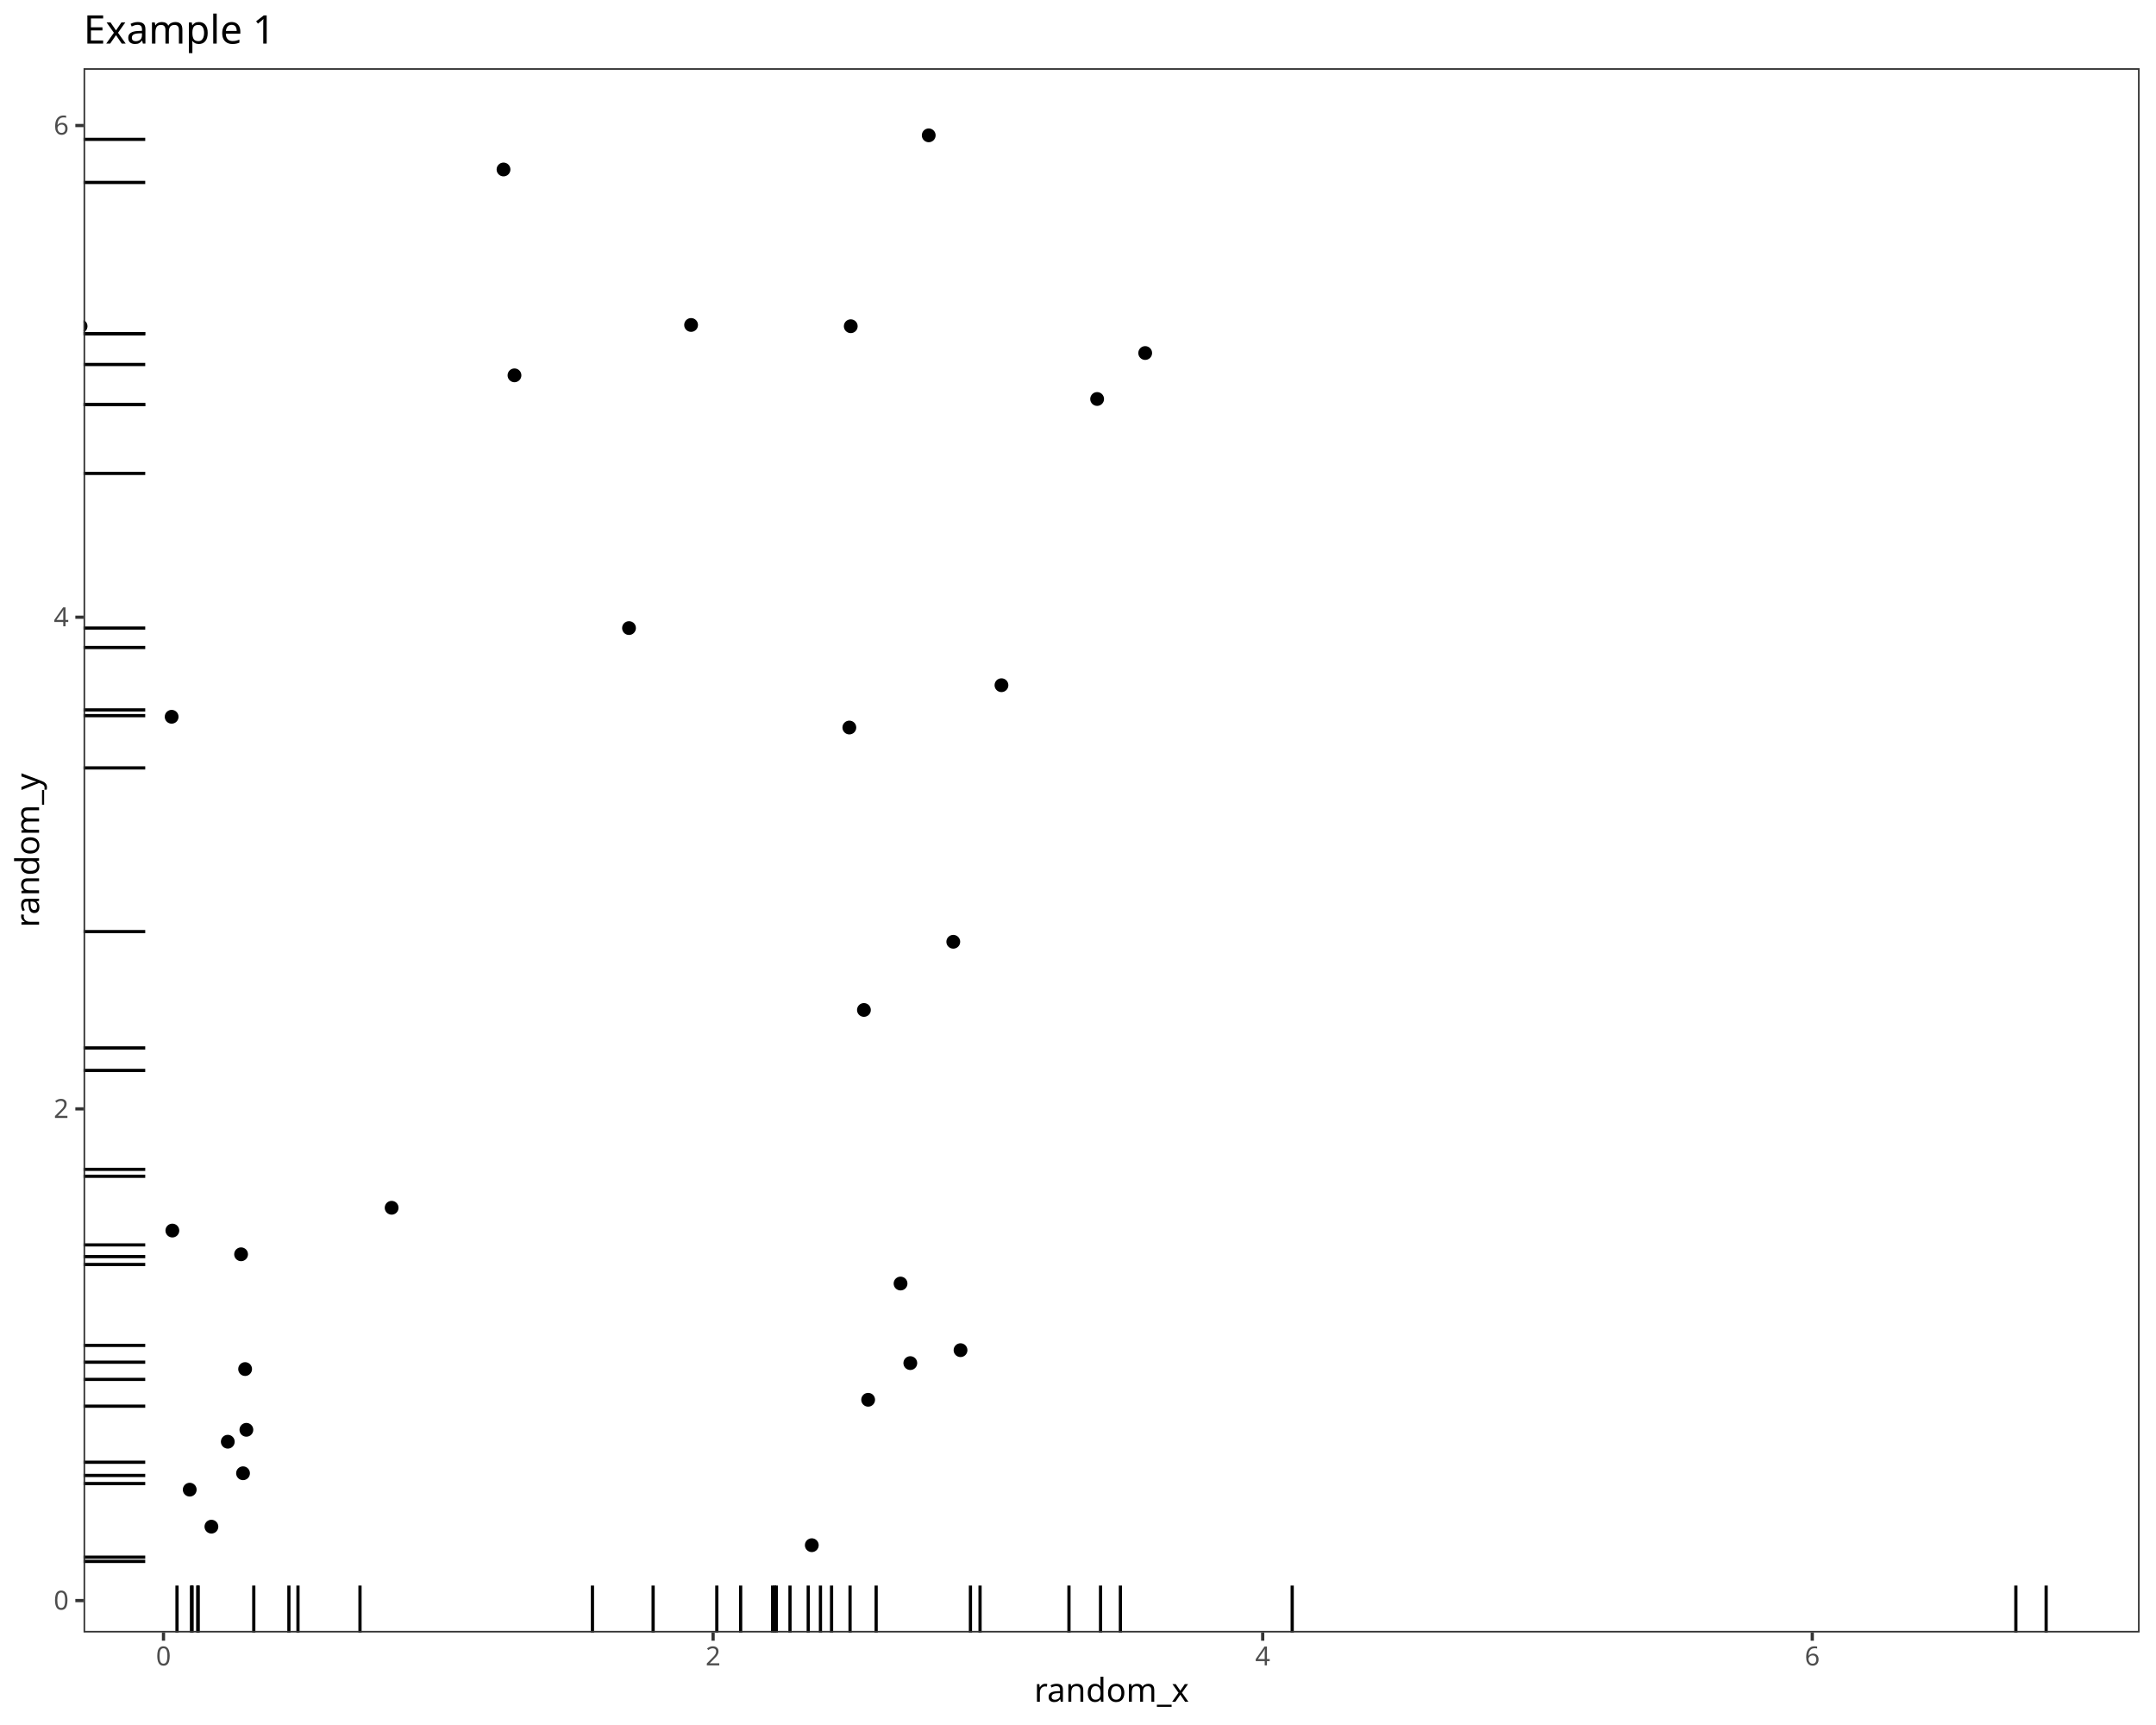
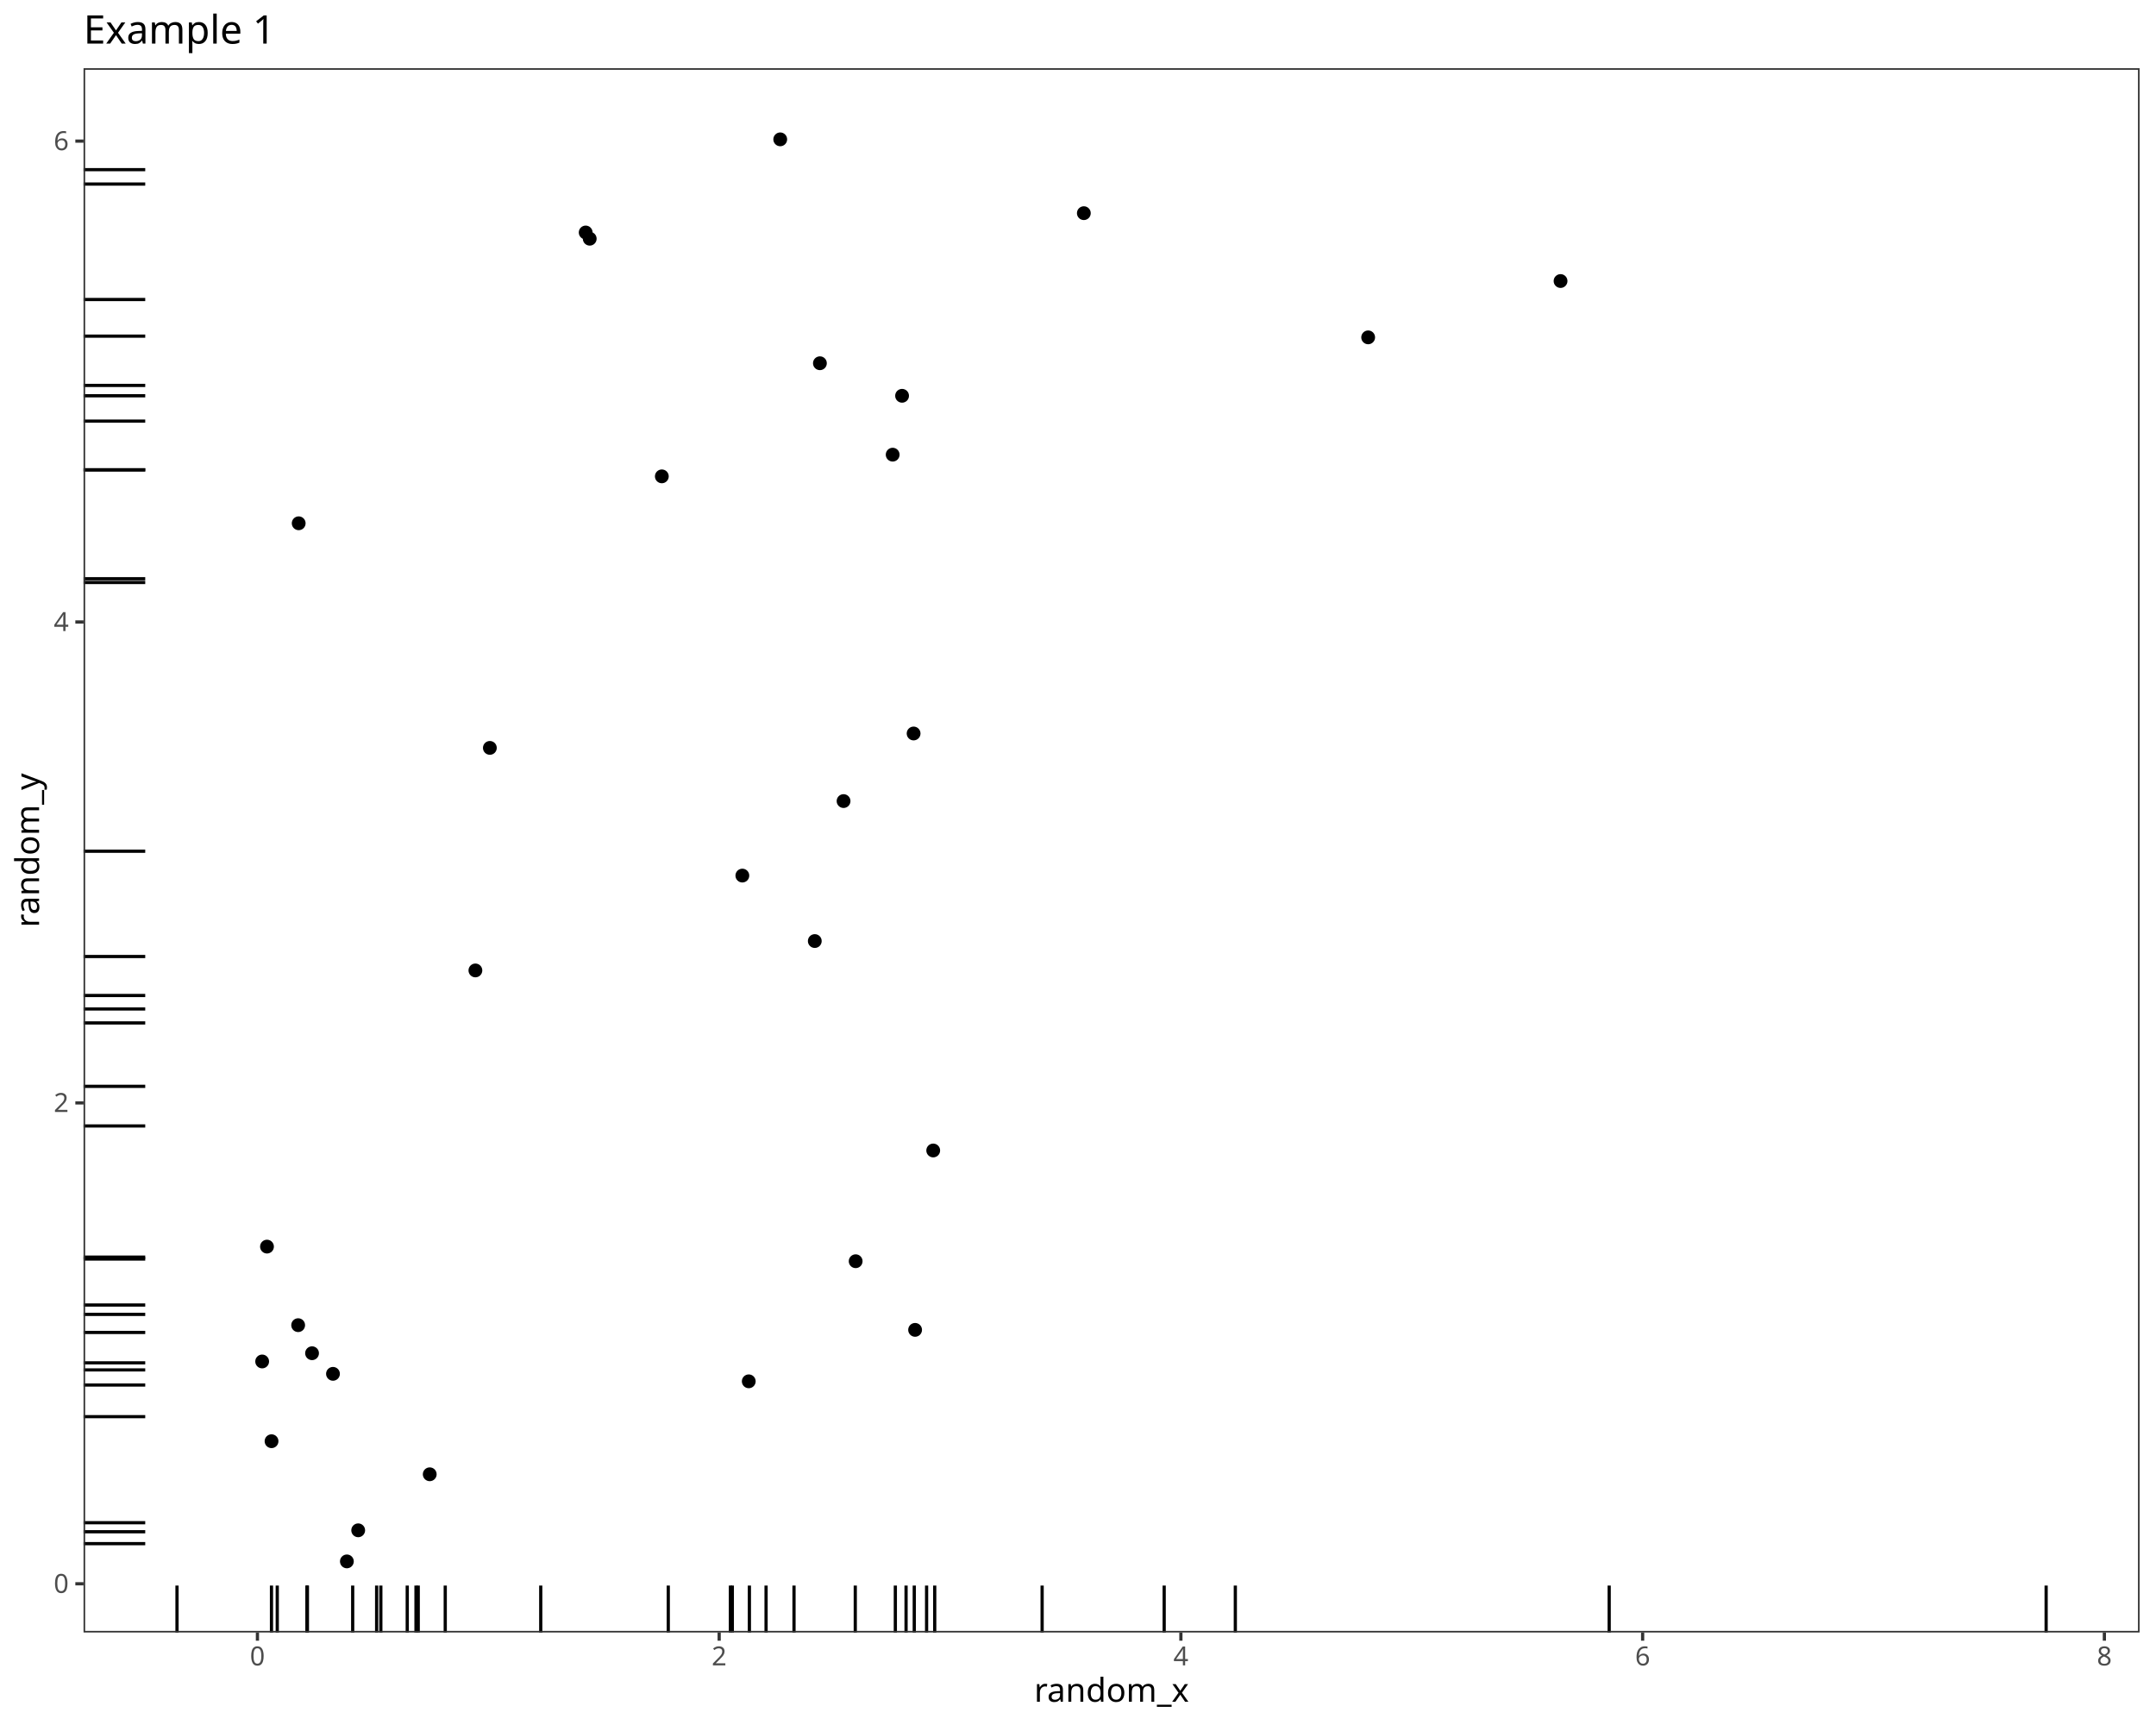
<svg xmlns="http://www.w3.org/2000/svg" class="svglite" data-engine-version="2.0" width="720.00pt" height="576.00pt" viewBox="0 0 720.00 576.00">
  <defs>
    <style type="text/css">
    .svglite line, .svglite polyline, .svglite polygon, .svglite path, .svglite rect, .svglite circle {
      fill: none;
      stroke: #000000;
      stroke-linecap: round;
      stroke-linejoin: round;
      stroke-miterlimit: 10.00;
    }
  </style>
  </defs>
  <rect width="100%" height="100%" style="stroke: none; fill: #FFFFFF;" />
  <defs>
    <clipPath id="cpMC4wMHw3MjAuMDB8MC4wMHw1NzYuMDA=">
      <rect x="0.00" y="0.00" width="720.00" height="576.00" />
    </clipPath>
  </defs>
  <g clip-path="url(#cpMC4wMHw3MjAuMDB8MC4wMHw1NzYuMDA=)">
    <rect x="0.00" y="0.00" width="720.00" height="576.00" style="stroke-width: 1.07; stroke: #FFFFFF; fill: #FFFFFF;" />
  </g>
  <defs>
    <clipPath id="cpMjcuOTB8NzE0LjUyfDIyLjc4fDU0NS4xMQ==">
      <rect x="27.90" y="22.78" width="686.62" height="522.33" />
    </clipPath>
  </defs>
  <g clip-path="url(#cpMjcuOTB8NzE0LjUyfDIyLjc4fDU0NS4xMQ==)">
    <rect x="27.90" y="22.78" width="686.62" height="522.33" style="stroke-width: 1.07; stroke: none; fill: #FFFFFF;" />
-     <circle cx="300.74" cy="428.59" r="1.95" style="stroke-width: 0.71; fill: #000000;" />
-     <circle cx="304.00" cy="455.16" r="1.95" style="stroke-width: 0.71; fill: #000000;" />
-     <circle cx="320.77" cy="450.84" r="1.95" style="stroke-width: 0.71; fill: #000000;" />
-     <circle cx="283.64" cy="242.93" r="1.95" style="stroke-width: 0.71; fill: #000000;" />
-     <circle cx="271.10" cy="515.96" r="1.95" style="stroke-width: 0.71; fill: #000000;" />
-     <circle cx="288.51" cy="337.24" r="1.95" style="stroke-width: 0.71; fill: #000000;" />
-     <circle cx="318.35" cy="314.47" r="1.95" style="stroke-width: 0.71; fill: #000000;" />
-     <circle cx="310.15" cy="45.19" r="1.95" style="stroke-width: 0.71; fill: #000000;" />
-     <circle cx="264.87" cy="0.77" r="1.95" style="stroke-width: 0.71; fill: #000000;" />
-     <circle cx="289.92" cy="467.40" r="1.95" style="stroke-width: 0.71; fill: #000000;" />
-     <circle cx="171.81" cy="125.33" r="1.95" style="stroke-width: 0.71; fill: #000000;" />
-     <circle cx="382.44" cy="117.88" r="1.95" style="stroke-width: 0.71; fill: #000000;" />
-     <circle cx="210.06" cy="209.72" r="1.95" style="stroke-width: 0.71; fill: #000000;" />
-     <circle cx="26.91" cy="108.93" r="1.95" style="stroke-width: 0.71; fill: #000000;" />
-     <circle cx="334.44" cy="228.80" r="1.95" style="stroke-width: 0.71; fill: #000000;" />
-     <circle cx="168.15" cy="56.59" r="1.95" style="stroke-width: 0.71; fill: #000000;" />
-     <circle cx="366.39" cy="133.23" r="1.95" style="stroke-width: 0.71; fill: #000000;" />
-     <circle cx="230.79" cy="108.51" r="1.95" style="stroke-width: 0.71; fill: #000000;" />
-     <circle cx="586.48" cy="-0.097" r="1.95" style="stroke-width: 0.71; fill: #000000;" />
-     <circle cx="284.11" cy="108.93" r="1.95" style="stroke-width: 0.71; fill: #000000;" />
-     <circle cx="82.28" cy="477.43" r="1.95" style="stroke-width: 0.71; fill: #000000;" />
-     <circle cx="57.32" cy="239.34" r="1.95" style="stroke-width: 0.71; fill: #000000;" />
-     <circle cx="130.79" cy="403.29" r="1.95" style="stroke-width: 0.71; fill: #000000;" />
-     <circle cx="57.56" cy="410.90" r="1.95" style="stroke-width: 0.71; fill: #000000;" />
-     <circle cx="70.60" cy="509.77" r="1.95" style="stroke-width: 0.71; fill: #000000;" />
-     <circle cx="80.51" cy="418.82" r="1.95" style="stroke-width: 0.71; fill: #000000;" />
-     <circle cx="63.36" cy="497.42" r="1.95" style="stroke-width: 0.71; fill: #000000;" />
-     <circle cx="81.86" cy="457.15" r="1.95" style="stroke-width: 0.71; fill: #000000;" />
-     <circle cx="76.07" cy="481.41" r="1.95" style="stroke-width: 0.71; fill: #000000;" />
-     <circle cx="81.16" cy="491.94" r="1.95" style="stroke-width: 0.71; fill: #000000;" />
-     <line x1="277.70" y1="545.11" x2="277.70" y2="529.44" style="stroke-width: 1.07; stroke-linecap: butt;" />
-     <line x1="247.34" y1="545.11" x2="247.34" y2="529.44" style="stroke-width: 1.07; stroke-linecap: butt;" />
-     <line x1="263.82" y1="545.11" x2="263.82" y2="529.44" style="stroke-width: 1.07; stroke-linecap: butt;" />
-     <line x1="324.08" y1="545.11" x2="324.08" y2="529.44" style="stroke-width: 1.07; stroke-linecap: butt;" />
-     <line x1="292.59" y1="545.11" x2="292.59" y2="529.44" style="stroke-width: 1.07; stroke-linecap: butt;" />
-     <line x1="269.91" y1="545.11" x2="269.91" y2="529.44" style="stroke-width: 1.07; stroke-linecap: butt;" />
-     <line x1="258.00" y1="545.11" x2="258.00" y2="529.44" style="stroke-width: 1.07; stroke-linecap: butt;" />
-     <line x1="239.38" y1="545.11" x2="239.38" y2="529.44" style="stroke-width: 1.07; stroke-linecap: butt;" />
-     <line x1="259.24" y1="545.11" x2="259.24" y2="529.44" style="stroke-width: 1.07; stroke-linecap: butt;" />
-     <line x1="327.29" y1="545.11" x2="327.29" y2="529.44" style="stroke-width: 1.07; stroke-linecap: butt;" />
+     <circle cx="250.05" cy="461.24" r="1.95" style="stroke-width: 0.71; fill: #000000;" />
+     <circle cx="285.75" cy="421.14" r="1.95" style="stroke-width: 0.71; fill: #000000;" />
+     <circle cx="247.91" cy="292.37" r="1.95" style="stroke-width: 0.71; fill: #000000;" />
+     <circle cx="273.81" cy="121.29" r="1.95" style="stroke-width: 0.71; fill: #000000;" />
+     <circle cx="281.71" cy="267.49" r="1.95" style="stroke-width: 0.71; fill: #000000;" />
+     <circle cx="305.60" cy="444.06" r="1.95" style="stroke-width: 0.71; fill: #000000;" />
+     <circle cx="260.56" cy="46.53" r="1.95" style="stroke-width: 0.71; fill: #000000;" />
+     <circle cx="272.10" cy="314.23" r="1.95" style="stroke-width: 0.71; fill: #000000;" />
+     <circle cx="311.65" cy="384.16" r="1.95" style="stroke-width: 0.71; fill: #000000;" />
+     <circle cx="305.10" cy="244.92" r="1.95" style="stroke-width: 0.71; fill: #000000;" />
+     <circle cx="456.90" cy="112.65" r="1.95" style="stroke-width: 0.71; fill: #000000;" />
+     <circle cx="221.02" cy="159.06" r="1.95" style="stroke-width: 0.71; fill: #000000;" />
+     <circle cx="361.95" cy="71.18" r="1.95" style="stroke-width: 0.71; fill: #000000;" />
+     <circle cx="521.15" cy="93.84" r="1.95" style="stroke-width: 0.71; fill: #000000;" />
+     <circle cx="163.59" cy="249.73" r="1.95" style="stroke-width: 0.71; fill: #000000;" />
+     <circle cx="196.94" cy="79.71" r="1.95" style="stroke-width: 0.71; fill: #000000;" />
+     <circle cx="298.11" cy="151.82" r="1.95" style="stroke-width: 0.71; fill: #000000;" />
+     <circle cx="195.59" cy="77.63" r="1.95" style="stroke-width: 0.71; fill: #000000;" />
+     <circle cx="99.75" cy="174.73" r="1.95" style="stroke-width: 0.71; fill: #000000;" />
+     <circle cx="301.25" cy="132.16" r="1.95" style="stroke-width: 0.71; fill: #000000;" />
+     <circle cx="90.68" cy="481.24" r="1.95" style="stroke-width: 0.71; fill: #000000;" />
+     <circle cx="87.55" cy="454.61" r="1.95" style="stroke-width: 0.71; fill: #000000;" />
+     <circle cx="111.20" cy="458.74" r="1.95" style="stroke-width: 0.71; fill: #000000;" />
+     <circle cx="158.76" cy="324.04" r="1.95" style="stroke-width: 0.71; fill: #000000;" />
+     <circle cx="104.21" cy="451.86" r="1.95" style="stroke-width: 0.71; fill: #000000;" />
+     <circle cx="119.62" cy="510.99" r="1.95" style="stroke-width: 0.71; fill: #000000;" />
+     <circle cx="89.16" cy="416.26" r="1.95" style="stroke-width: 0.71; fill: #000000;" />
+     <circle cx="99.57" cy="442.49" r="1.95" style="stroke-width: 0.71; fill: #000000;" />
+     <circle cx="115.84" cy="521.37" r="1.95" style="stroke-width: 0.71; fill: #000000;" />
+     <circle cx="143.51" cy="492.28" r="1.95" style="stroke-width: 0.71; fill: #000000;" />
+     <line x1="299.00" y1="545.11" x2="299.00" y2="529.44" style="stroke-width: 1.07; stroke-linecap: butt;" />
+     <line x1="312.15" y1="545.11" x2="312.15" y2="529.44" style="stroke-width: 1.07; stroke-linecap: butt;" />
+     <line x1="255.83" y1="545.11" x2="255.83" y2="529.44" style="stroke-width: 1.07; stroke-linecap: butt;" />
+     <line x1="305.32" y1="545.11" x2="305.32" y2="529.44" style="stroke-width: 1.07; stroke-linecap: butt;" />
+     <line x1="244.56" y1="545.11" x2="244.56" y2="529.44" style="stroke-width: 1.07; stroke-linecap: butt;" />
+     <line x1="309.44" y1="545.11" x2="309.44" y2="529.44" style="stroke-width: 1.07; stroke-linecap: butt;" />
+     <line x1="243.92" y1="545.11" x2="243.92" y2="529.44" style="stroke-width: 1.07; stroke-linecap: butt;" />
+     <line x1="250.26" y1="545.11" x2="250.26" y2="529.44" style="stroke-width: 1.07; stroke-linecap: butt;" />
+     <line x1="302.58" y1="545.11" x2="302.58" y2="529.44" style="stroke-width: 1.07; stroke-linecap: butt;" />
+     <line x1="265.16" y1="545.11" x2="265.16" y2="529.44" style="stroke-width: 1.07; stroke-linecap: butt;" />
+     <line x1="59.11" y1="545.11" x2="59.11" y2="529.44" style="stroke-width: 1.07; stroke-linecap: butt;" />
+     <line x1="412.54" y1="545.11" x2="412.54" y2="529.44" style="stroke-width: 1.07; stroke-linecap: butt;" />
+     <line x1="223.17" y1="545.11" x2="223.17" y2="529.44" style="stroke-width: 1.07; stroke-linecap: butt;" />
+     <line x1="388.78" y1="545.11" x2="388.78" y2="529.44" style="stroke-width: 1.07; stroke-linecap: butt;" />
+     <line x1="138.92" y1="545.11" x2="138.92" y2="529.44" style="stroke-width: 1.07; stroke-linecap: butt;" />
+     <line x1="537.39" y1="545.11" x2="537.39" y2="529.44" style="stroke-width: 1.07; stroke-linecap: butt;" />
+     <line x1="348.02" y1="545.11" x2="348.02" y2="529.44" style="stroke-width: 1.07; stroke-linecap: butt;" />
    <line x1="683.31" y1="545.11" x2="683.31" y2="529.44" style="stroke-width: 1.07; stroke-linecap: butt;" />
-     <line x1="283.88" y1="545.11" x2="283.88" y2="529.44" style="stroke-width: 1.07; stroke-linecap: butt;" />
-     <line x1="374.16" y1="545.11" x2="374.16" y2="529.44" style="stroke-width: 1.07; stroke-linecap: butt;" />
-     <line x1="431.53" y1="545.11" x2="431.53" y2="529.44" style="stroke-width: 1.07; stroke-linecap: butt;" />
-     <line x1="273.99" y1="545.11" x2="273.99" y2="529.44" style="stroke-width: 1.07; stroke-linecap: butt;" />
-     <line x1="218.11" y1="545.11" x2="218.11" y2="529.44" style="stroke-width: 1.07; stroke-linecap: butt;" />
-     <line x1="673.20" y1="545.11" x2="673.20" y2="529.44" style="stroke-width: 1.07; stroke-linecap: butt;" />
-     <line x1="356.98" y1="545.11" x2="356.98" y2="529.44" style="stroke-width: 1.07; stroke-linecap: butt;" />
-     <line x1="258.68" y1="545.11" x2="258.68" y2="529.44" style="stroke-width: 1.07; stroke-linecap: butt;" />
-     <line x1="367.53" y1="545.11" x2="367.53" y2="529.44" style="stroke-width: 1.07; stroke-linecap: butt;" />
-     <line x1="66.18" y1="545.11" x2="66.18" y2="529.44" style="stroke-width: 1.07; stroke-linecap: butt;" />
-     <line x1="84.75" y1="545.11" x2="84.75" y2="529.44" style="stroke-width: 1.07; stroke-linecap: butt;" />
-     <line x1="197.85" y1="545.11" x2="197.85" y2="529.44" style="stroke-width: 1.07; stroke-linecap: butt;" />
-     <line x1="66.04" y1="545.11" x2="66.04" y2="529.44" style="stroke-width: 1.07; stroke-linecap: butt;" />
-     <line x1="120.22" y1="545.11" x2="120.22" y2="529.44" style="stroke-width: 1.07; stroke-linecap: butt;" />
-     <line x1="63.95" y1="545.11" x2="63.95" y2="529.44" style="stroke-width: 1.07; stroke-linecap: butt;" />
-     <line x1="59.11" y1="545.11" x2="59.11" y2="529.44" style="stroke-width: 1.07; stroke-linecap: butt;" />
-     <line x1="96.48" y1="545.11" x2="96.48" y2="529.44" style="stroke-width: 1.07; stroke-linecap: butt;" />
-     <line x1="64.15" y1="545.11" x2="64.15" y2="529.44" style="stroke-width: 1.07; stroke-linecap: butt;" />
-     <line x1="99.51" y1="545.11" x2="99.51" y2="529.44" style="stroke-width: 1.07; stroke-linecap: butt;" />
-     <line x1="27.90" y1="216.21" x2="48.50" y2="216.21" style="stroke-width: 1.07; stroke-linecap: butt;" />
-     <line x1="27.90" y1="238.97" x2="48.50" y2="238.97" style="stroke-width: 1.07; stroke-linecap: butt;" />
-     <line x1="27.90" y1="460.60" x2="48.50" y2="460.60" style="stroke-width: 1.07; stroke-linecap: butt;" />
-     <line x1="27.90" y1="454.85" x2="48.50" y2="454.85" style="stroke-width: 1.07; stroke-linecap: butt;" />
-     <line x1="27.90" y1="419.59" x2="48.50" y2="419.59" style="stroke-width: 1.07; stroke-linecap: butt;" />
-     <line x1="27.90" y1="256.41" x2="48.50" y2="256.41" style="stroke-width: 1.07; stroke-linecap: butt;" />
-     <line x1="27.90" y1="349.92" x2="48.50" y2="349.92" style="stroke-width: 1.07; stroke-linecap: butt;" />
-     <line x1="27.90" y1="415.69" x2="48.50" y2="415.69" style="stroke-width: 1.07; stroke-linecap: butt;" />
-     <line x1="27.90" y1="311.07" x2="48.50" y2="311.07" style="stroke-width: 1.07; stroke-linecap: butt;" />
-     <line x1="27.90" y1="357.42" x2="48.50" y2="357.42" style="stroke-width: 1.07; stroke-linecap: butt;" />
-     <line x1="27.90" y1="135.09" x2="48.50" y2="135.09" style="stroke-width: 1.07; stroke-linecap: butt;" />
-     <line x1="27.90" y1="121.71" x2="48.50" y2="121.71" style="stroke-width: 1.07; stroke-linecap: butt;" />
-     <line x1="27.90" y1="158.07" x2="48.50" y2="158.07" style="stroke-width: 1.07; stroke-linecap: butt;" />
-     <line x1="27.90" y1="237.05" x2="48.50" y2="237.05" style="stroke-width: 1.07; stroke-linecap: butt;" />
-     <line x1="27.90" y1="135.09" x2="48.50" y2="135.09" style="stroke-width: 1.07; stroke-linecap: butt;" />
-     <line x1="27.90" y1="111.42" x2="48.50" y2="111.42" style="stroke-width: 1.07; stroke-linecap: butt;" />
-     <line x1="27.90" y1="46.53" x2="48.50" y2="46.53" style="stroke-width: 1.07; stroke-linecap: butt;" />
-     <line x1="27.90" y1="60.92" x2="48.50" y2="60.92" style="stroke-width: 1.07; stroke-linecap: butt;" />
-     <line x1="27.90" y1="111.42" x2="48.50" y2="111.42" style="stroke-width: 1.07; stroke-linecap: butt;" />
-     <line x1="27.90" y1="209.72" x2="48.50" y2="209.72" style="stroke-width: 1.07; stroke-linecap: butt;" />
-     <line x1="27.90" y1="390.46" x2="48.50" y2="390.46" style="stroke-width: 1.07; stroke-linecap: butt;" />
-     <line x1="27.90" y1="392.77" x2="48.50" y2="392.77" style="stroke-width: 1.07; stroke-linecap: butt;" />
-     <line x1="27.90" y1="521.37" x2="48.50" y2="521.37" style="stroke-width: 1.07; stroke-linecap: butt;" />
-     <line x1="27.90" y1="519.95" x2="48.50" y2="519.95" style="stroke-width: 1.07; stroke-linecap: butt;" />
-     <line x1="27.90" y1="488.25" x2="48.50" y2="488.25" style="stroke-width: 1.07; stroke-linecap: butt;" />
-     <line x1="27.90" y1="449.25" x2="48.50" y2="449.25" style="stroke-width: 1.07; stroke-linecap: butt;" />
-     <line x1="27.90" y1="422.22" x2="48.50" y2="422.22" style="stroke-width: 1.07; stroke-linecap: butt;" />
-     <line x1="27.90" y1="492.67" x2="48.50" y2="492.67" style="stroke-width: 1.07; stroke-linecap: butt;" />
-     <line x1="27.90" y1="469.54" x2="48.50" y2="469.54" style="stroke-width: 1.07; stroke-linecap: butt;" />
-     <line x1="27.90" y1="495.38" x2="48.50" y2="495.38" style="stroke-width: 1.07; stroke-linecap: butt;" />
+     <line x1="285.62" y1="545.11" x2="285.62" y2="529.44" style="stroke-width: 1.07; stroke-linecap: butt;" />
+     <line x1="180.58" y1="545.11" x2="180.58" y2="529.44" style="stroke-width: 1.07; stroke-linecap: butt;" />
+     <line x1="148.69" y1="545.11" x2="148.69" y2="529.44" style="stroke-width: 1.07; stroke-linecap: butt;" />
+     <line x1="102.50" y1="545.11" x2="102.50" y2="529.44" style="stroke-width: 1.07; stroke-linecap: butt;" />
+     <line x1="117.78" y1="545.11" x2="117.78" y2="529.44" style="stroke-width: 1.07; stroke-linecap: butt;" />
+     <line x1="136.00" y1="545.11" x2="136.00" y2="529.44" style="stroke-width: 1.07; stroke-linecap: butt;" />
+     <line x1="92.59" y1="545.11" x2="92.59" y2="529.44" style="stroke-width: 1.07; stroke-linecap: butt;" />
+     <line x1="139.67" y1="545.11" x2="139.67" y2="529.44" style="stroke-width: 1.07; stroke-linecap: butt;" />
+     <line x1="90.66" y1="545.11" x2="90.66" y2="529.44" style="stroke-width: 1.07; stroke-linecap: butt;" />
+     <line x1="127.18" y1="545.11" x2="127.18" y2="529.44" style="stroke-width: 1.07; stroke-linecap: butt;" />
+     <line x1="125.78" y1="545.11" x2="125.78" y2="529.44" style="stroke-width: 1.07; stroke-linecap: butt;" />
+     <line x1="102.66" y1="545.11" x2="102.66" y2="529.44" style="stroke-width: 1.07; stroke-linecap: butt;" />
+     <line x1="27.90" y1="193.25" x2="48.50" y2="193.25" style="stroke-width: 1.07; stroke-linecap: butt;" />
+     <line x1="27.90" y1="341.57" x2="48.50" y2="341.57" style="stroke-width: 1.07; stroke-linecap: butt;" />
+     <line x1="27.90" y1="332.41" x2="48.50" y2="332.41" style="stroke-width: 1.07; stroke-linecap: butt;" />
+     <line x1="27.90" y1="420.40" x2="48.50" y2="420.40" style="stroke-width: 1.07; stroke-linecap: butt;" />
+     <line x1="27.90" y1="319.39" x2="48.50" y2="319.39" style="stroke-width: 1.07; stroke-linecap: butt;" />
+     <line x1="27.90" y1="284.24" x2="48.50" y2="284.24" style="stroke-width: 1.07; stroke-linecap: butt;" />
+     <line x1="27.90" y1="362.74" x2="48.50" y2="362.74" style="stroke-width: 1.07; stroke-linecap: butt;" />
+     <line x1="27.90" y1="462.48" x2="48.50" y2="462.48" style="stroke-width: 1.07; stroke-linecap: butt;" />
+     <line x1="27.90" y1="473.04" x2="48.50" y2="473.04" style="stroke-width: 1.07; stroke-linecap: butt;" />
+     <line x1="27.90" y1="435.77" x2="48.50" y2="435.77" style="stroke-width: 1.07; stroke-linecap: butt;" />
+     <line x1="27.90" y1="56.65" x2="48.50" y2="56.65" style="stroke-width: 1.07; stroke-linecap: butt;" />
+     <line x1="27.90" y1="194.49" x2="48.50" y2="194.49" style="stroke-width: 1.07; stroke-linecap: butt;" />
+     <line x1="27.90" y1="100.01" x2="48.50" y2="100.01" style="stroke-width: 1.07; stroke-linecap: butt;" />
+     <line x1="27.90" y1="61.46" x2="48.50" y2="61.46" style="stroke-width: 1.07; stroke-linecap: butt;" />
+     <line x1="27.90" y1="132.16" x2="48.50" y2="132.16" style="stroke-width: 1.07; stroke-linecap: butt;" />
+     <line x1="27.90" y1="140.61" x2="48.50" y2="140.61" style="stroke-width: 1.07; stroke-linecap: butt;" />
+     <line x1="27.90" y1="112.24" x2="48.50" y2="112.24" style="stroke-width: 1.07; stroke-linecap: butt;" />
+     <line x1="27.90" y1="128.70" x2="48.50" y2="128.70" style="stroke-width: 1.07; stroke-linecap: butt;" />
+     <line x1="27.90" y1="156.88" x2="48.50" y2="156.88" style="stroke-width: 1.07; stroke-linecap: butt;" />
+     <line x1="27.90" y1="156.88" x2="48.50" y2="156.88" style="stroke-width: 1.07; stroke-linecap: butt;" />
+     <line x1="27.90" y1="508.46" x2="48.50" y2="508.46" style="stroke-width: 1.07; stroke-linecap: butt;" />
+     <line x1="27.90" y1="419.76" x2="48.50" y2="419.76" style="stroke-width: 1.07; stroke-linecap: butt;" />
+     <line x1="27.90" y1="511.47" x2="48.50" y2="511.47" style="stroke-width: 1.07; stroke-linecap: butt;" />
+     <line x1="27.90" y1="336.91" x2="48.50" y2="336.91" style="stroke-width: 1.07; stroke-linecap: butt;" />
+     <line x1="27.90" y1="438.90" x2="48.50" y2="438.90" style="stroke-width: 1.07; stroke-linecap: butt;" />
+     <line x1="27.90" y1="515.45" x2="48.50" y2="515.45" style="stroke-width: 1.07; stroke-linecap: butt;" />
+     <line x1="27.90" y1="375.98" x2="48.50" y2="375.98" style="stroke-width: 1.07; stroke-linecap: butt;" />
+     <line x1="27.90" y1="455.07" x2="48.50" y2="455.07" style="stroke-width: 1.07; stroke-linecap: butt;" />
+     <line x1="27.90" y1="444.92" x2="48.50" y2="444.92" style="stroke-width: 1.07; stroke-linecap: butt;" />
+     <line x1="27.90" y1="457.43" x2="48.50" y2="457.43" style="stroke-width: 1.07; stroke-linecap: butt;" />
    <rect x="27.90" y="22.78" width="686.62" height="522.33" style="stroke-width: 1.07; stroke: #333333;" />
  </g>
  <g clip-path="url(#cpMC4wMHw3MjAuMDB8MC4wMHw1NzYuMDA=)">
-     <text x="22.97" y="537.48" text-anchor="end" style="font-size: 8.80px; fill: #4D4D4D; font-family: sans;" textLength="4.89px" lengthAdjust="spacingAndGlyphs">0</text>
-     <text x="22.97" y="373.30" text-anchor="end" style="font-size: 8.80px; fill: #4D4D4D; font-family: sans;" textLength="4.89px" lengthAdjust="spacingAndGlyphs">2</text>
-     <text x="22.97" y="209.12" text-anchor="end" style="font-size: 8.80px; fill: #4D4D4D; font-family: sans;" textLength="4.89px" lengthAdjust="spacingAndGlyphs">4</text>
-     <text x="22.97" y="44.94" text-anchor="end" style="font-size: 8.80px; fill: #4D4D4D; font-family: sans;" textLength="4.89px" lengthAdjust="spacingAndGlyphs">6</text>
-     <polyline points="25.16,534.45 27.90,534.45 " style="stroke-width: 1.07; stroke: #333333; stroke-linecap: butt;" />
-     <polyline points="25.16,370.27 27.90,370.27 " style="stroke-width: 1.07; stroke: #333333; stroke-linecap: butt;" />
-     <polyline points="25.16,206.09 27.90,206.09 " style="stroke-width: 1.07; stroke: #333333; stroke-linecap: butt;" />
-     <polyline points="25.16,41.92 27.90,41.92 " style="stroke-width: 1.07; stroke: #333333; stroke-linecap: butt;" />
-     <polyline points="54.60,547.85 54.60,545.11 " style="stroke-width: 1.07; stroke: #333333; stroke-linecap: butt;" />
-     <polyline points="238.14,547.85 238.14,545.11 " style="stroke-width: 1.07; stroke: #333333; stroke-linecap: butt;" />
-     <polyline points="421.68,547.85 421.68,545.11 " style="stroke-width: 1.07; stroke: #333333; stroke-linecap: butt;" />
-     <polyline points="605.21,547.85 605.21,545.11 " style="stroke-width: 1.07; stroke: #333333; stroke-linecap: butt;" />
-     <text x="54.60" y="556.10" text-anchor="middle" style="font-size: 8.80px; fill: #4D4D4D; font-family: sans;" textLength="4.89px" lengthAdjust="spacingAndGlyphs">0</text>
-     <text x="238.14" y="556.10" text-anchor="middle" style="font-size: 8.80px; fill: #4D4D4D; font-family: sans;" textLength="4.89px" lengthAdjust="spacingAndGlyphs">2</text>
-     <text x="421.68" y="556.10" text-anchor="middle" style="font-size: 8.80px; fill: #4D4D4D; font-family: sans;" textLength="4.89px" lengthAdjust="spacingAndGlyphs">4</text>
-     <text x="605.21" y="556.10" text-anchor="middle" style="font-size: 8.80px; fill: #4D4D4D; font-family: sans;" textLength="4.89px" lengthAdjust="spacingAndGlyphs">6</text>
+     <text x="22.97" y="531.88" text-anchor="end" style="font-size: 8.80px; fill: #4D4D4D; font-family: sans;" textLength="4.89px" lengthAdjust="spacingAndGlyphs">0</text>
+     <text x="22.97" y="371.30" text-anchor="end" style="font-size: 8.80px; fill: #4D4D4D; font-family: sans;" textLength="4.89px" lengthAdjust="spacingAndGlyphs">2</text>
+     <text x="22.97" y="210.72" text-anchor="end" style="font-size: 8.80px; fill: #4D4D4D; font-family: sans;" textLength="4.89px" lengthAdjust="spacingAndGlyphs">4</text>
+     <text x="22.97" y="50.14" text-anchor="end" style="font-size: 8.80px; fill: #4D4D4D; font-family: sans;" textLength="4.89px" lengthAdjust="spacingAndGlyphs">6</text>
+     <polyline points="25.16,528.85 27.90,528.85 " style="stroke-width: 1.07; stroke: #333333; stroke-linecap: butt;" />
+     <polyline points="25.16,368.27 27.90,368.27 " style="stroke-width: 1.07; stroke: #333333; stroke-linecap: butt;" />
+     <polyline points="25.16,207.69 27.90,207.69 " style="stroke-width: 1.07; stroke: #333333; stroke-linecap: butt;" />
+     <polyline points="25.16,47.11 27.90,47.11 " style="stroke-width: 1.07; stroke: #333333; stroke-linecap: butt;" />
+     <polyline points="85.97,547.85 85.97,545.11 " style="stroke-width: 1.07; stroke: #333333; stroke-linecap: butt;" />
+     <polyline points="240.17,547.85 240.17,545.11 " style="stroke-width: 1.07; stroke: #333333; stroke-linecap: butt;" />
+     <polyline points="394.36,547.85 394.36,545.11 " style="stroke-width: 1.07; stroke: #333333; stroke-linecap: butt;" />
+     <polyline points="548.56,547.85 548.56,545.11 " style="stroke-width: 1.07; stroke: #333333; stroke-linecap: butt;" />
+     <polyline points="702.76,547.85 702.76,545.11 " style="stroke-width: 1.07; stroke: #333333; stroke-linecap: butt;" />
+     <text x="85.97" y="556.10" text-anchor="middle" style="font-size: 8.80px; fill: #4D4D4D; font-family: sans;" textLength="4.89px" lengthAdjust="spacingAndGlyphs">0</text>
+     <text x="240.17" y="556.10" text-anchor="middle" style="font-size: 8.80px; fill: #4D4D4D; font-family: sans;" textLength="4.89px" lengthAdjust="spacingAndGlyphs">2</text>
+     <text x="394.36" y="556.10" text-anchor="middle" style="font-size: 8.80px; fill: #4D4D4D; font-family: sans;" textLength="4.89px" lengthAdjust="spacingAndGlyphs">4</text>
+     <text x="548.56" y="556.10" text-anchor="middle" style="font-size: 8.80px; fill: #4D4D4D; font-family: sans;" textLength="4.89px" lengthAdjust="spacingAndGlyphs">6</text>
+     <text x="702.76" y="556.10" text-anchor="middle" style="font-size: 8.80px; fill: #4D4D4D; font-family: sans;" textLength="4.89px" lengthAdjust="spacingAndGlyphs">8</text>
    <text x="371.21" y="568.24" text-anchor="middle" style="font-size: 11.00px; font-family: sans;" textLength="48.93px" lengthAdjust="spacingAndGlyphs">random_x</text>
    <text transform="translate(13.05,283.95) rotate(-90)" text-anchor="middle" style="font-size: 11.00px; font-family: sans;" textLength="48.93px" lengthAdjust="spacingAndGlyphs">random_y</text>
    <text x="27.90" y="14.56" style="font-size: 13.20px; font-family: sans;" textLength="62.38px" lengthAdjust="spacingAndGlyphs">Example 1</text>
  </g>
</svg>
